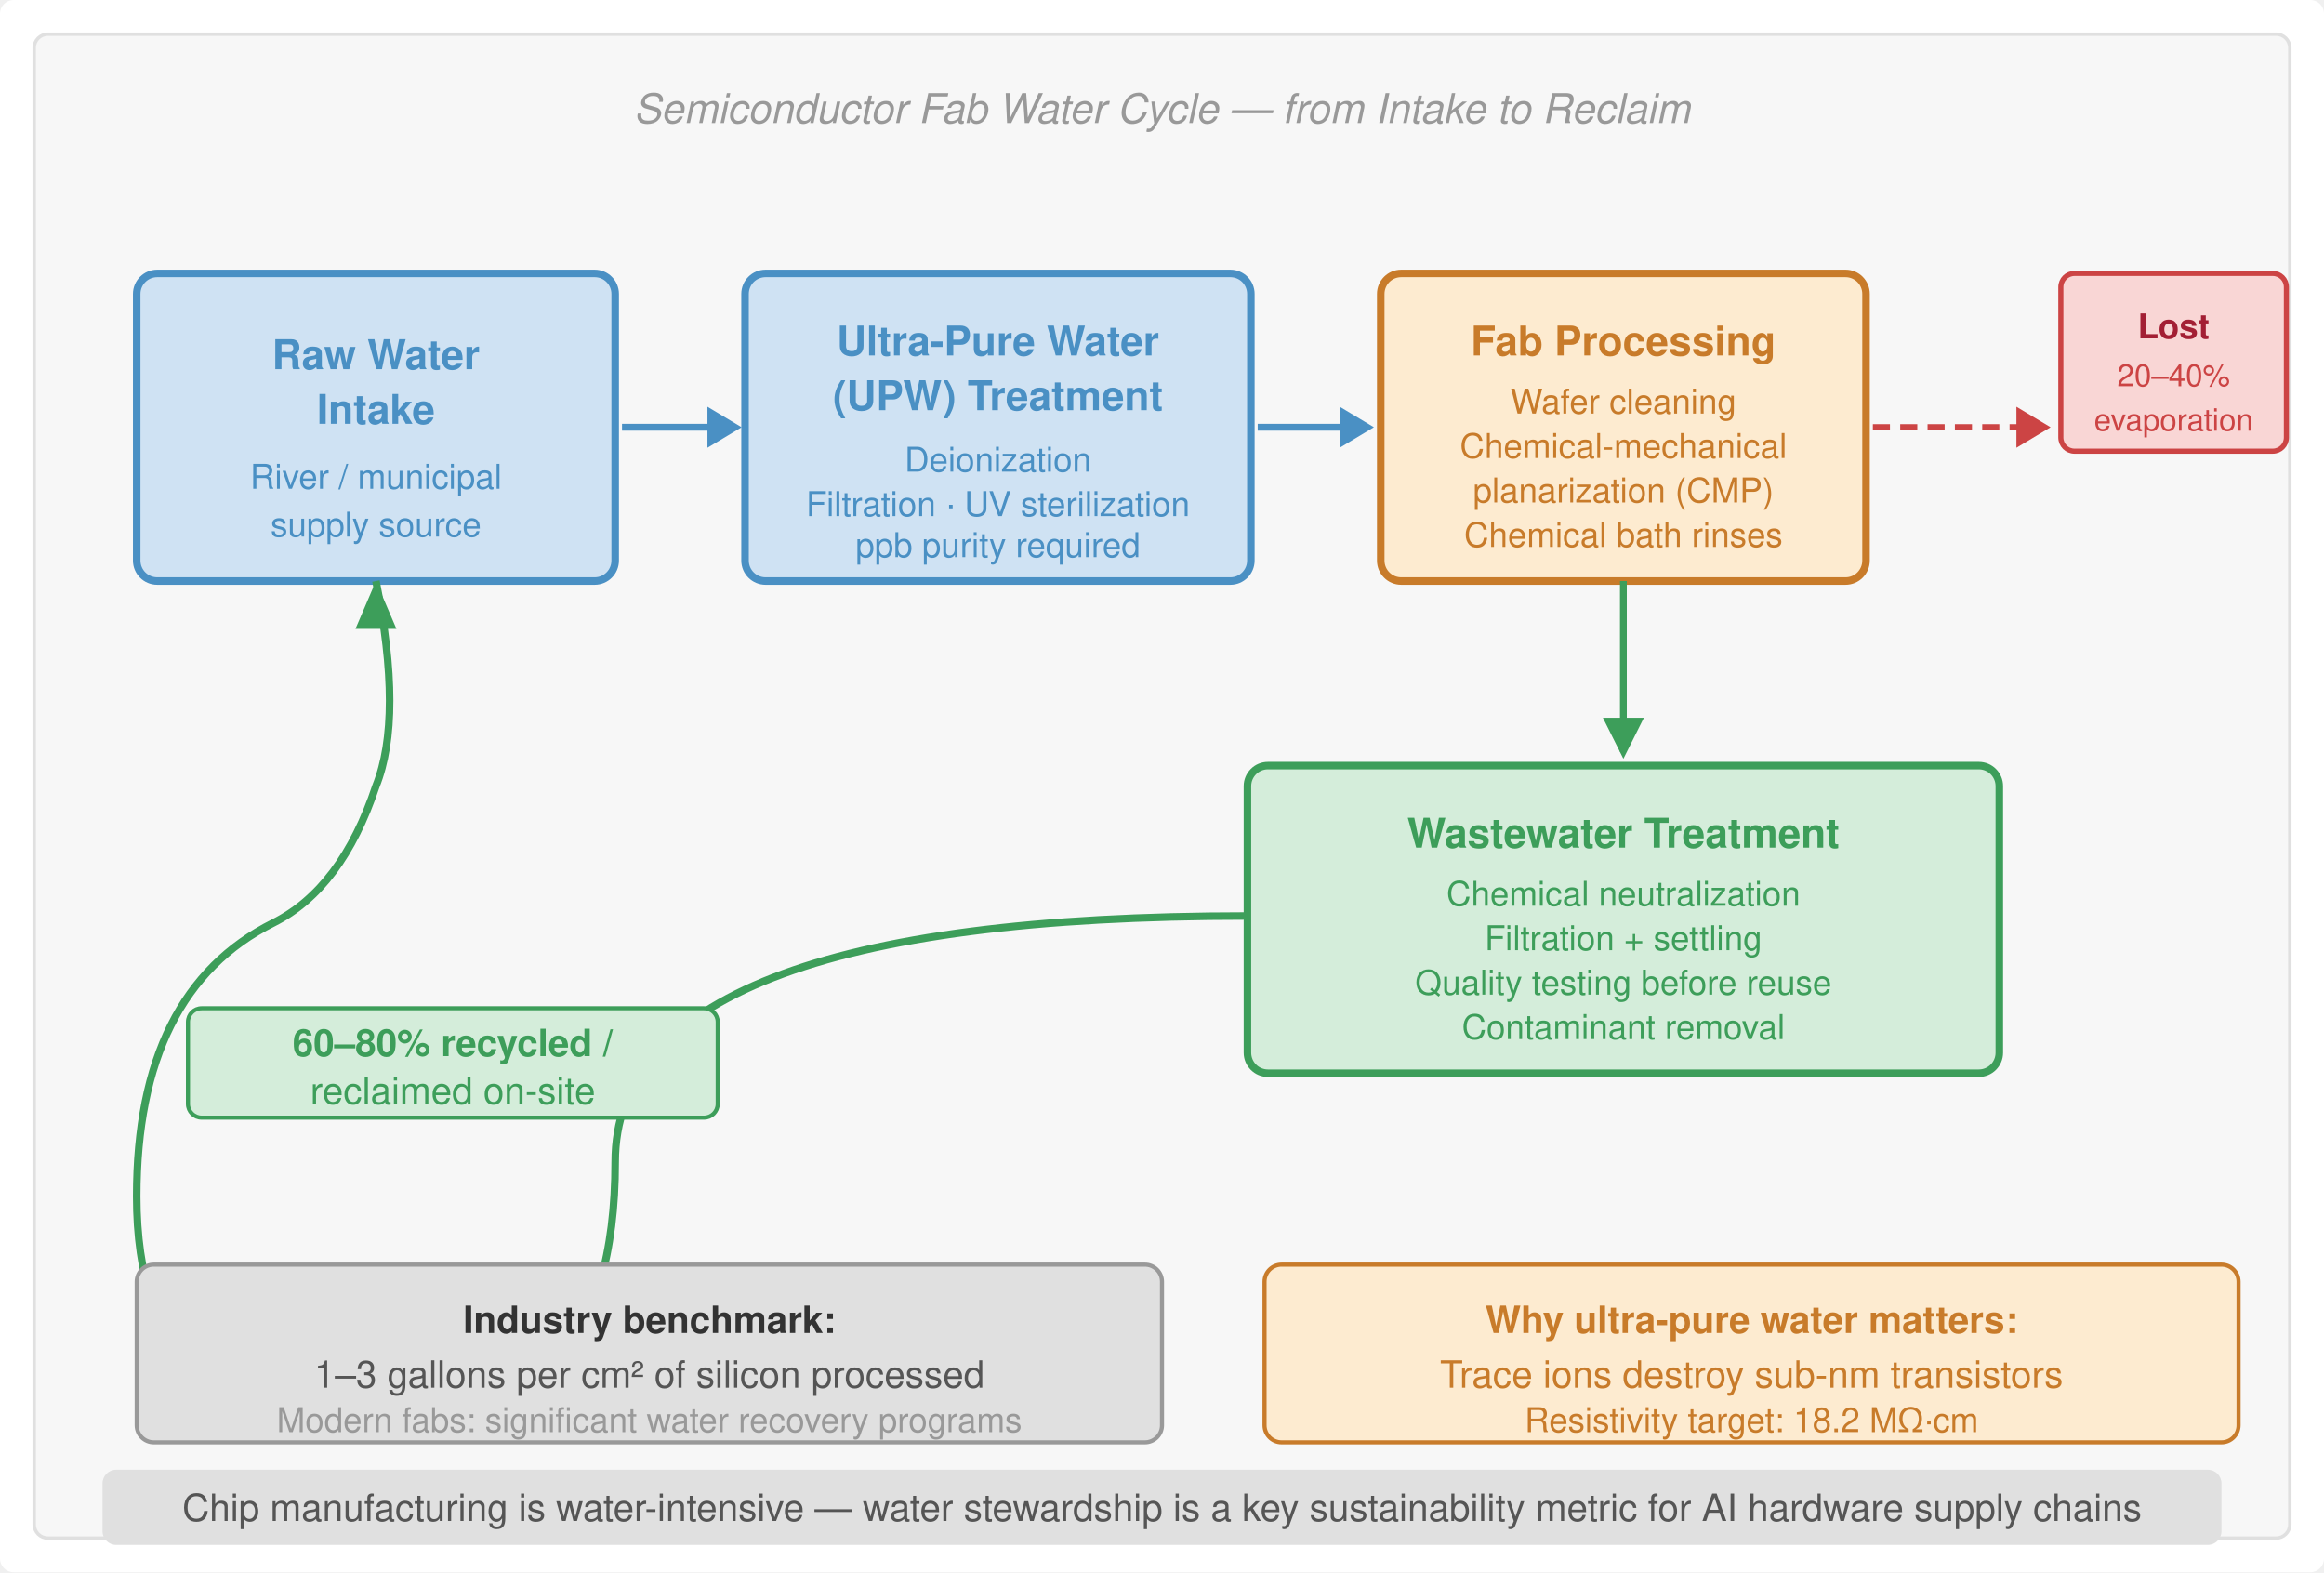
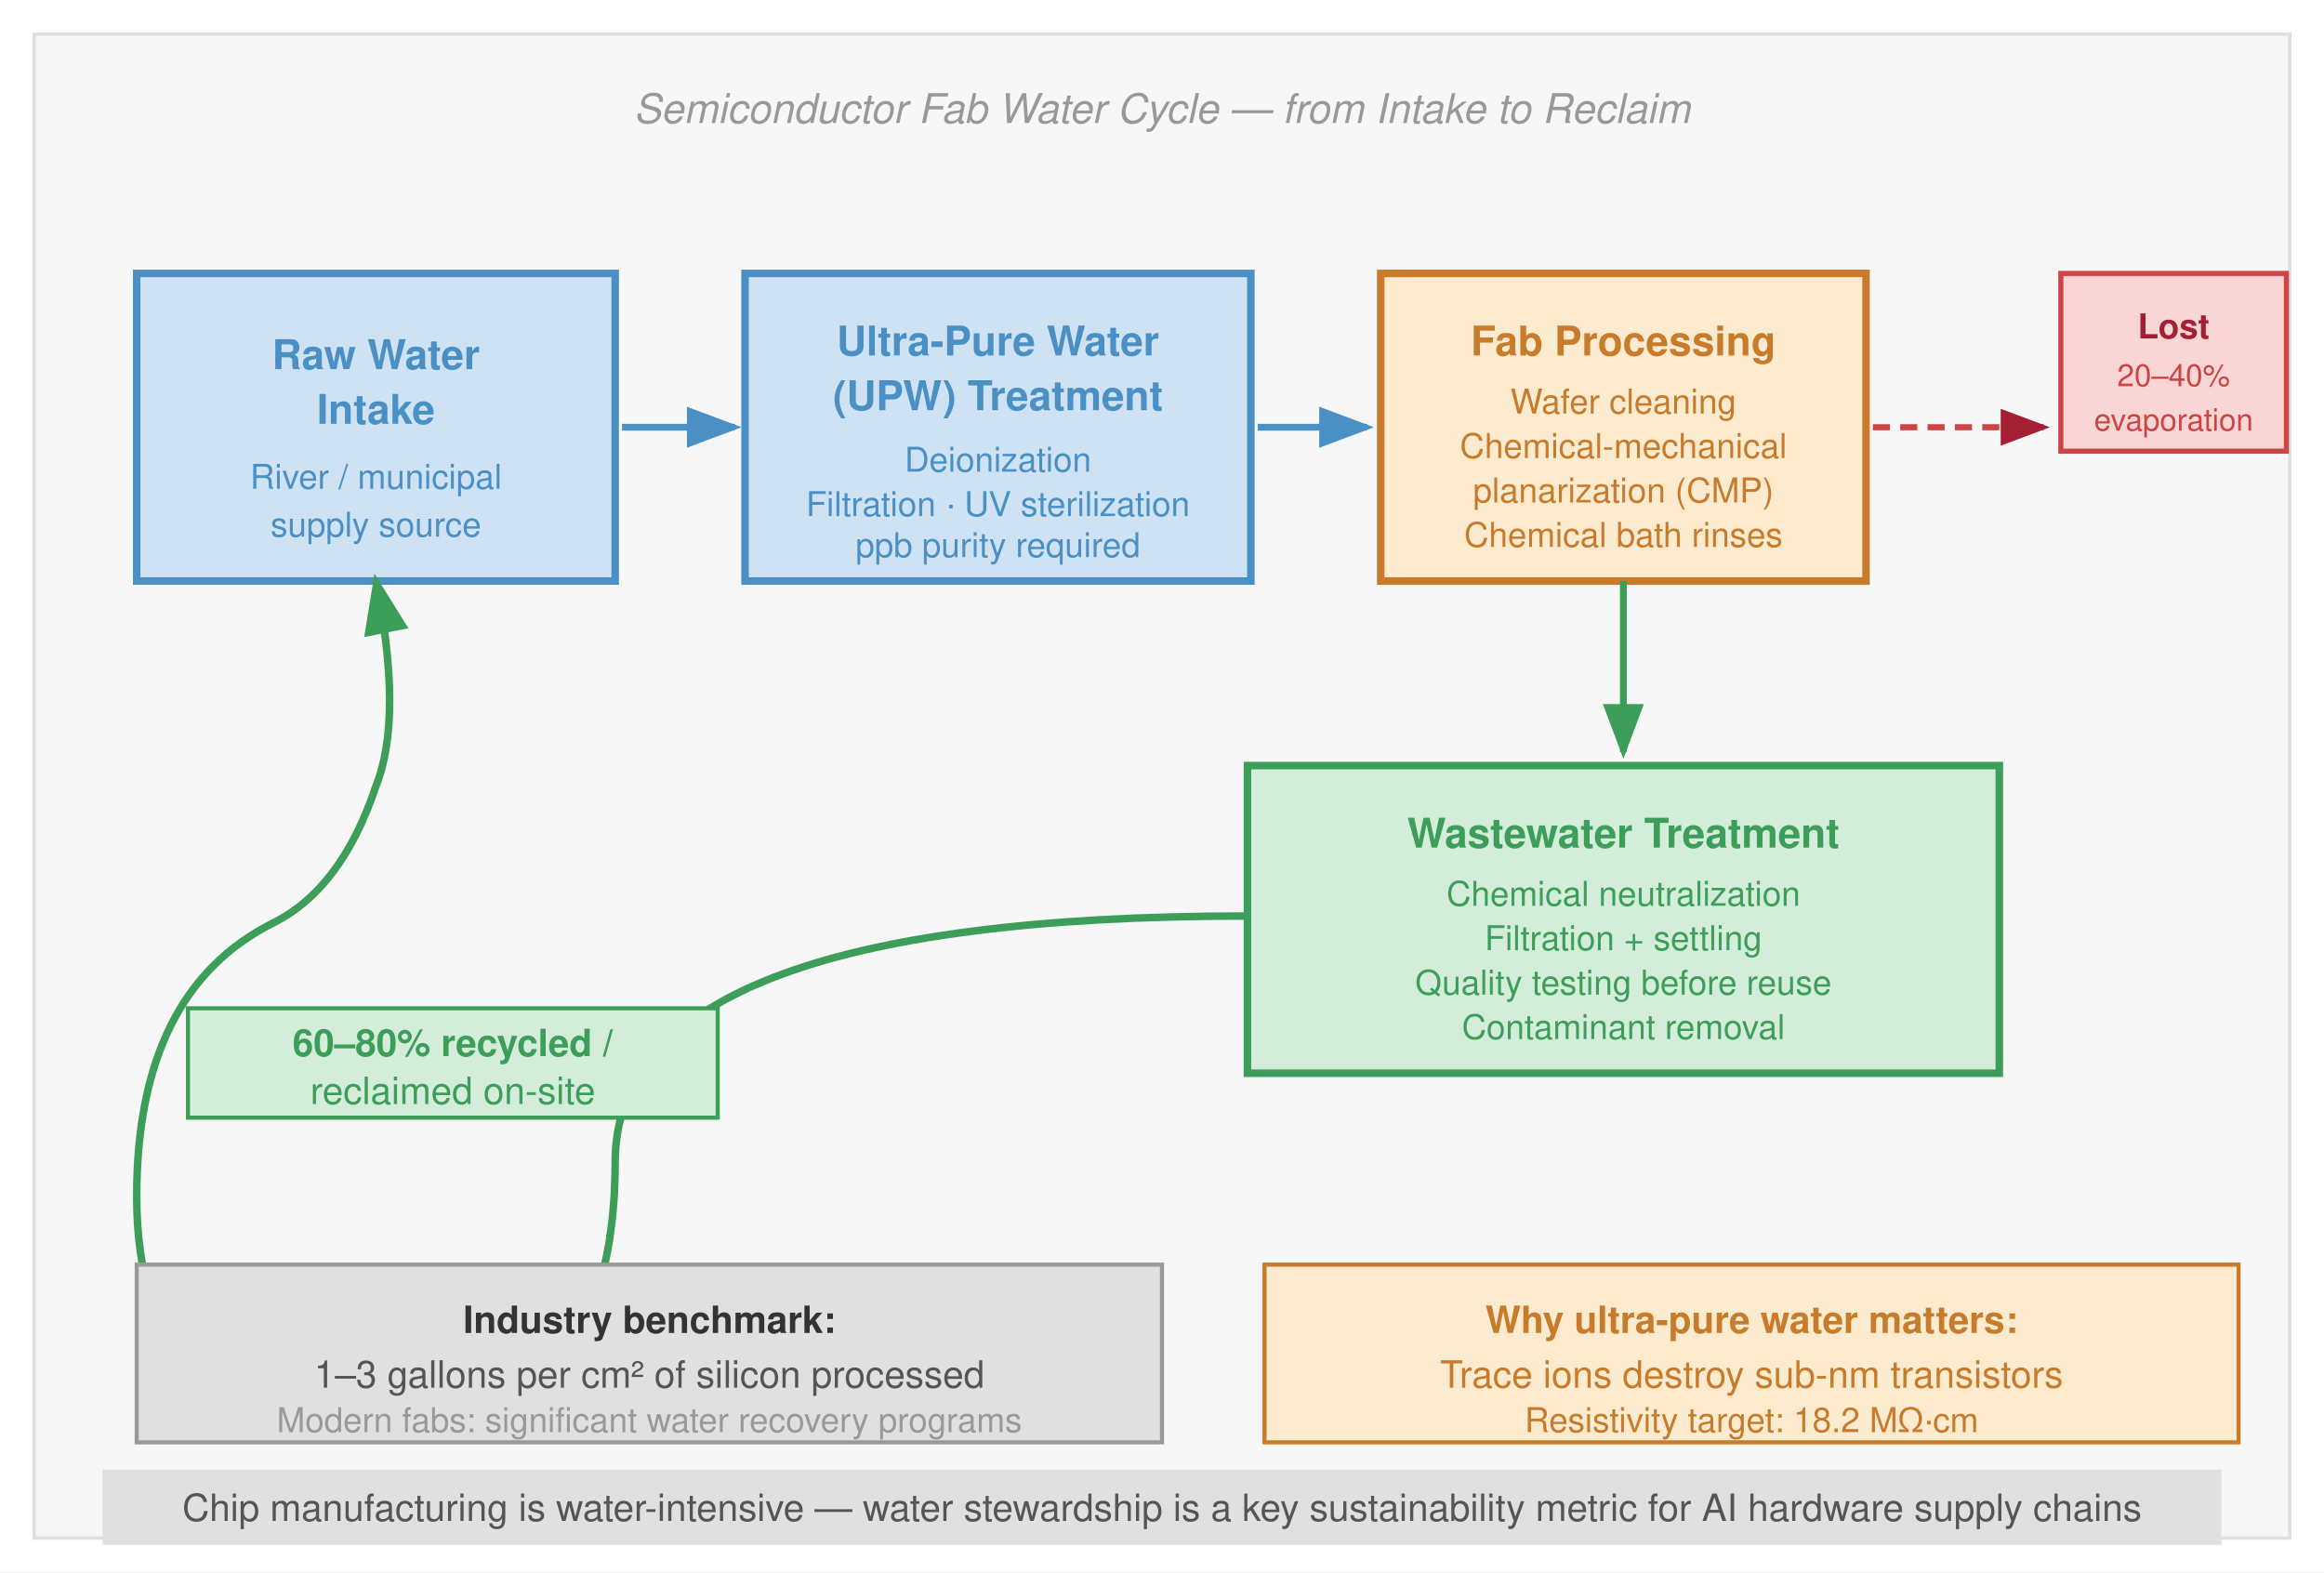
<svg xmlns="http://www.w3.org/2000/svg" viewBox="0 0 680 460" font-family="Helvetica Neue, Helvetica, Arial, sans-serif">
-   <rect width="680" height="460" fill="#fff" rx="4" />
+   <rect width="680" height="460" fill="#fff" />
  <defs>
    <marker id="arrow" markerWidth="8" markerHeight="6" refX="7" refY="3" orient="auto">
      <path d="M0,0 L8,3 L0,6 Z" fill="#555" />
    </marker>
    <marker id="arrow-red" markerWidth="8" markerHeight="6" refX="7" refY="3" orient="auto">
      <path d="M0,0 L8,3 L0,6 Z" fill="#a31f34" />
    </marker>
    <marker id="arrow-green" markerWidth="8" markerHeight="6" refX="7" refY="3" orient="auto">
      <path d="M0,0 L8,3 L0,6 Z" fill="#3d9e5a" />
    </marker>
+     <marker id="arrow-blue" markerWidth="8" markerHeight="6" refX="7" refY="3" orient="auto">
+       <path d="M0,0 L8,3 L0,6 Z" fill="#4a90c4" />
+     </marker>
+     <marker id="arrow-orange" markerWidth="8" markerHeight="6" refX="7" refY="3" orient="auto">
+       <path d="M0,0 L8,3 L0,6 Z" fill="#c87b2a" />
+     </marker>
+     <marker id="arrow-gray" markerWidth="8" markerHeight="6" refX="7" refY="3" orient="auto">
+       <path d="M0,0 L8,3 L0,6 Z" fill="#999" />
+     </marker>
+     <marker id="arrow" markerWidth="8" markerHeight="6" refX="7" refY="3" orient="auto">
+       <path d="M0,0 L8,3 L0,6 Z" fill="#555" />
+     </marker>
+     <marker id="arrow-red" markerWidth="8" markerHeight="6" refX="7" refY="3" orient="auto">
+       <path d="M0,0 L8,3 L0,6 Z" fill="#a31f34" />
+     </marker>
+     <marker id="arrow-green" markerWidth="8" markerHeight="6" refX="7" refY="3" orient="auto">
+       <path d="M0,0 L8,3 L0,6 Z" fill="#3d9e5a" />
+     </marker>
  </defs>
-   <rect x="10" y="10" width="660" height="440" fill="#f7f7f7" stroke="#e0e0e0" stroke-width="1" rx="4" />
+   <rect x="10" y="10" width="660" height="440" fill="#f7f7f7" stroke="#e0e0e0" stroke-width="1" />
  <text x="340" y="36" text-anchor="middle" font-size="12" fill="#999" font-style="italic">Semiconductor Fab Water Cycle — from Intake to Reclaim</text>
-   <rect x="40" y="80" width="140" height="90" rx="6" fill="#cfe2f3" stroke="#4a90c4" stroke-width="2.2" />
+   <rect x="40" y="80" width="140" height="90" fill="#cfe2f3" stroke="#4a90c4" stroke-width="2.2" />
  <text x="110" y="108" text-anchor="middle" font-size="12" font-weight="bold" fill="#4a90c4">Raw Water</text>
  <text x="110" y="124" text-anchor="middle" font-size="12" font-weight="bold" fill="#4a90c4">Intake</text>
  <text x="110" y="143" text-anchor="middle" font-size="10" fill="#4a90c4">River / municipal</text>
  <text x="110" y="157" text-anchor="middle" font-size="10" fill="#4a90c4">supply source</text>
-   <line x1="182" y1="125" x2="215" y2="125" stroke="#4a90c4" stroke-width="2" />
-   <polygon points="217,125 207,119 207,131" fill="#4a90c4" />
-   <rect x="218" y="80" width="148" height="90" rx="6" fill="#cfe2f3" stroke="#4a90c4" stroke-width="2.2" />
+   <line x1="182" y1="125" x2="215" y2="125" stroke="#4a90c4" stroke-width="2" marker-end="url(#arrow-blue)" />
+   <rect x="218" y="80" width="148" height="90" fill="#cfe2f3" stroke="#4a90c4" stroke-width="2.2" />
  <text x="292" y="104" text-anchor="middle" font-size="12" font-weight="bold" fill="#4a90c4">Ultra-Pure Water</text>
  <text x="292" y="120" text-anchor="middle" font-size="12" font-weight="bold" fill="#4a90c4">(UPW) Treatment</text>
  <text x="292" y="138" text-anchor="middle" font-size="10" fill="#4a90c4">Deionization</text>
  <text x="292" y="151" text-anchor="middle" font-size="10" fill="#4a90c4">Filtration · UV sterilization</text>
  <text x="292" y="163" text-anchor="middle" font-size="10" fill="#4a90c4">ppb purity required</text>
-   <line x1="368" y1="125" x2="400" y2="125" stroke="#4a90c4" stroke-width="2" />
-   <polygon points="402,125 392,119 392,131" fill="#4a90c4" />
-   <rect x="404" y="80" width="142" height="90" rx="6" fill="#fdebd0" stroke="#c87b2a" stroke-width="2.2" />
+   <line x1="368" y1="125" x2="400" y2="125" stroke="#4a90c4" stroke-width="2" marker-end="url(#arrow-blue)" />
+   <rect x="404" y="80" width="142" height="90" fill="#fdebd0" stroke="#c87b2a" stroke-width="2.2" />
  <text x="475" y="104" text-anchor="middle" font-size="12" font-weight="bold" fill="#c87b2a">Fab Processing</text>
  <text x="475" y="121" text-anchor="middle" font-size="10" fill="#c87b2a">Wafer cleaning</text>
  <text x="475" y="134" text-anchor="middle" font-size="10" fill="#c87b2a">Chemical-mechanical</text>
  <text x="475" y="147" text-anchor="middle" font-size="10" fill="#c87b2a">planarization (CMP)</text>
  <text x="475" y="160" text-anchor="middle" font-size="10" fill="#c87b2a">Chemical bath rinses</text>
-   <line x1="475" y1="170" x2="475" y2="220" stroke="#3d9e5a" stroke-width="2" />
-   <polygon points="475,222 469,210 481,210" fill="#3d9e5a" />
-   <line x1="548" y1="125" x2="598" y2="125" stroke="#c44" stroke-width="1.8" stroke-dasharray="5,3" />
-   <polygon points="600,125 590,119 590,131" fill="#c44" />
-   <rect x="603" y="80" width="66" height="52" rx="4" fill="#f9d6d5" stroke="#c44" stroke-width="1.5" />
+   <line x1="475" y1="170" x2="475" y2="220" stroke="#3d9e5a" stroke-width="2" marker-end="url(#arrow-green)" />
+   <line x1="548" y1="125" x2="598" y2="125" stroke="#c44" stroke-width="1.8" stroke-dasharray="5,3" marker-end="url(#arrow-red)" />
+   <rect x="603" y="80" width="66" height="52" fill="#f9d6d5" stroke="#c44" stroke-width="1.5" />
  <text x="636" y="99" text-anchor="middle" font-size="10" font-weight="bold" fill="#a31f34">Lost</text>
  <text x="636" y="113" text-anchor="middle" font-size="9" fill="#c44">20–40%</text>
  <text x="636" y="126" text-anchor="middle" font-size="9" fill="#c44">evaporation</text>
-   <rect x="365" y="224" width="220" height="90" rx="6" fill="#d4edda" stroke="#3d9e5a" stroke-width="2.2" />
+   <rect x="365" y="224" width="220" height="90" fill="#d4edda" stroke="#3d9e5a" stroke-width="2.2" />
  <text x="475" y="248" text-anchor="middle" font-size="12" font-weight="bold" fill="#3d9e5a">Wastewater Treatment</text>
  <text x="475" y="265" text-anchor="middle" font-size="10" fill="#3d9e5a">Chemical neutralization</text>
  <text x="475" y="278" text-anchor="middle" font-size="10" fill="#3d9e5a">Filtration + settling</text>
  <text x="475" y="291" text-anchor="middle" font-size="10" fill="#3d9e5a">Quality testing before reuse</text>
  <text x="475" y="304" text-anchor="middle" font-size="10" fill="#3d9e5a">Contaminant removal</text>
-   <path d="M 365 268 Q 180 268 180 340 Q 180 420 110 420 Q 40 420 40 350 Q 40 290 80 270 Q 100 260 110 230 Q 118 210 110 170" stroke="#3d9e5a" stroke-width="2.2" fill="none" stroke-dasharray="0" />
-   <polygon points="110,170 104,184 116,184" fill="#3d9e5a" />
-   <rect x="55" y="295" width="155" height="32" rx="4" fill="#d4edda" stroke="#3d9e5a" stroke-width="1.2" />
+   <path d="M 365 268 Q 180 268 180 340 Q 180 420 110 420 Q 40 420 40 350 Q 40 290 80 270 Q 100 260 110 230 Q 118 210 110 170" stroke="#3d9e5a" stroke-width="2.2" fill="none" stroke-dasharray="0" marker-end="url(#arrow-green)" />
+   <rect x="55" y="295" width="155" height="32" fill="#d4edda" stroke="#3d9e5a" stroke-width="1.2" />
  <text x="132.5" y="309" text-anchor="middle" font-size="11" font-weight="bold" fill="#3d9e5a">60–80% recycled /</text>
  <text x="132.5" y="323" text-anchor="middle" font-size="11" fill="#3d9e5a">reclaimed on-site</text>
-   <rect x="40" y="370" width="300" height="52" rx="5" fill="#e0e0e0" stroke="#999" stroke-width="1.2" />
+   <rect x="40" y="370" width="300" height="52" fill="#e0e0e0" stroke="#999" stroke-width="1.2" />
  <text x="190" y="390" text-anchor="middle" font-size="11" font-weight="bold" fill="#333">Industry benchmark:</text>
  <text x="190" y="406" text-anchor="middle" font-size="11" fill="#555">1–3 gallons per cm² of silicon processed</text>
  <text x="190" y="419" text-anchor="middle" font-size="10" fill="#999">Modern fabs: significant water recovery programs</text>
-   <rect x="370" y="370" width="285" height="52" rx="5" fill="#fdebd0" stroke="#c87b2a" stroke-width="1.2" />
+   <rect x="370" y="370" width="285" height="52" fill="#fdebd0" stroke="#c87b2a" stroke-width="1.2" />
  <text x="512.5" y="390" text-anchor="middle" font-size="11" font-weight="bold" fill="#c87b2a">Why ultra-pure water matters:</text>
  <text x="512.5" y="406" text-anchor="middle" font-size="11" fill="#c87b2a">Trace ions destroy sub-nm transistors</text>
  <text x="512.5" y="419" text-anchor="middle" font-size="10" fill="#c87b2a">Resistivity target: 18.2 MΩ·cm</text>
-   <rect x="30" y="430" width="620" height="22" rx="4" fill="#e0e0e0" />
+   <rect x="30" y="430" width="620" height="22" fill="#e0e0e0" />
  <text x="340" y="445" text-anchor="middle" font-size="11" fill="#555">Chip manufacturing is water-intensive — water stewardship is a key sustainability metric for AI hardware supply chains</text>
</svg>
